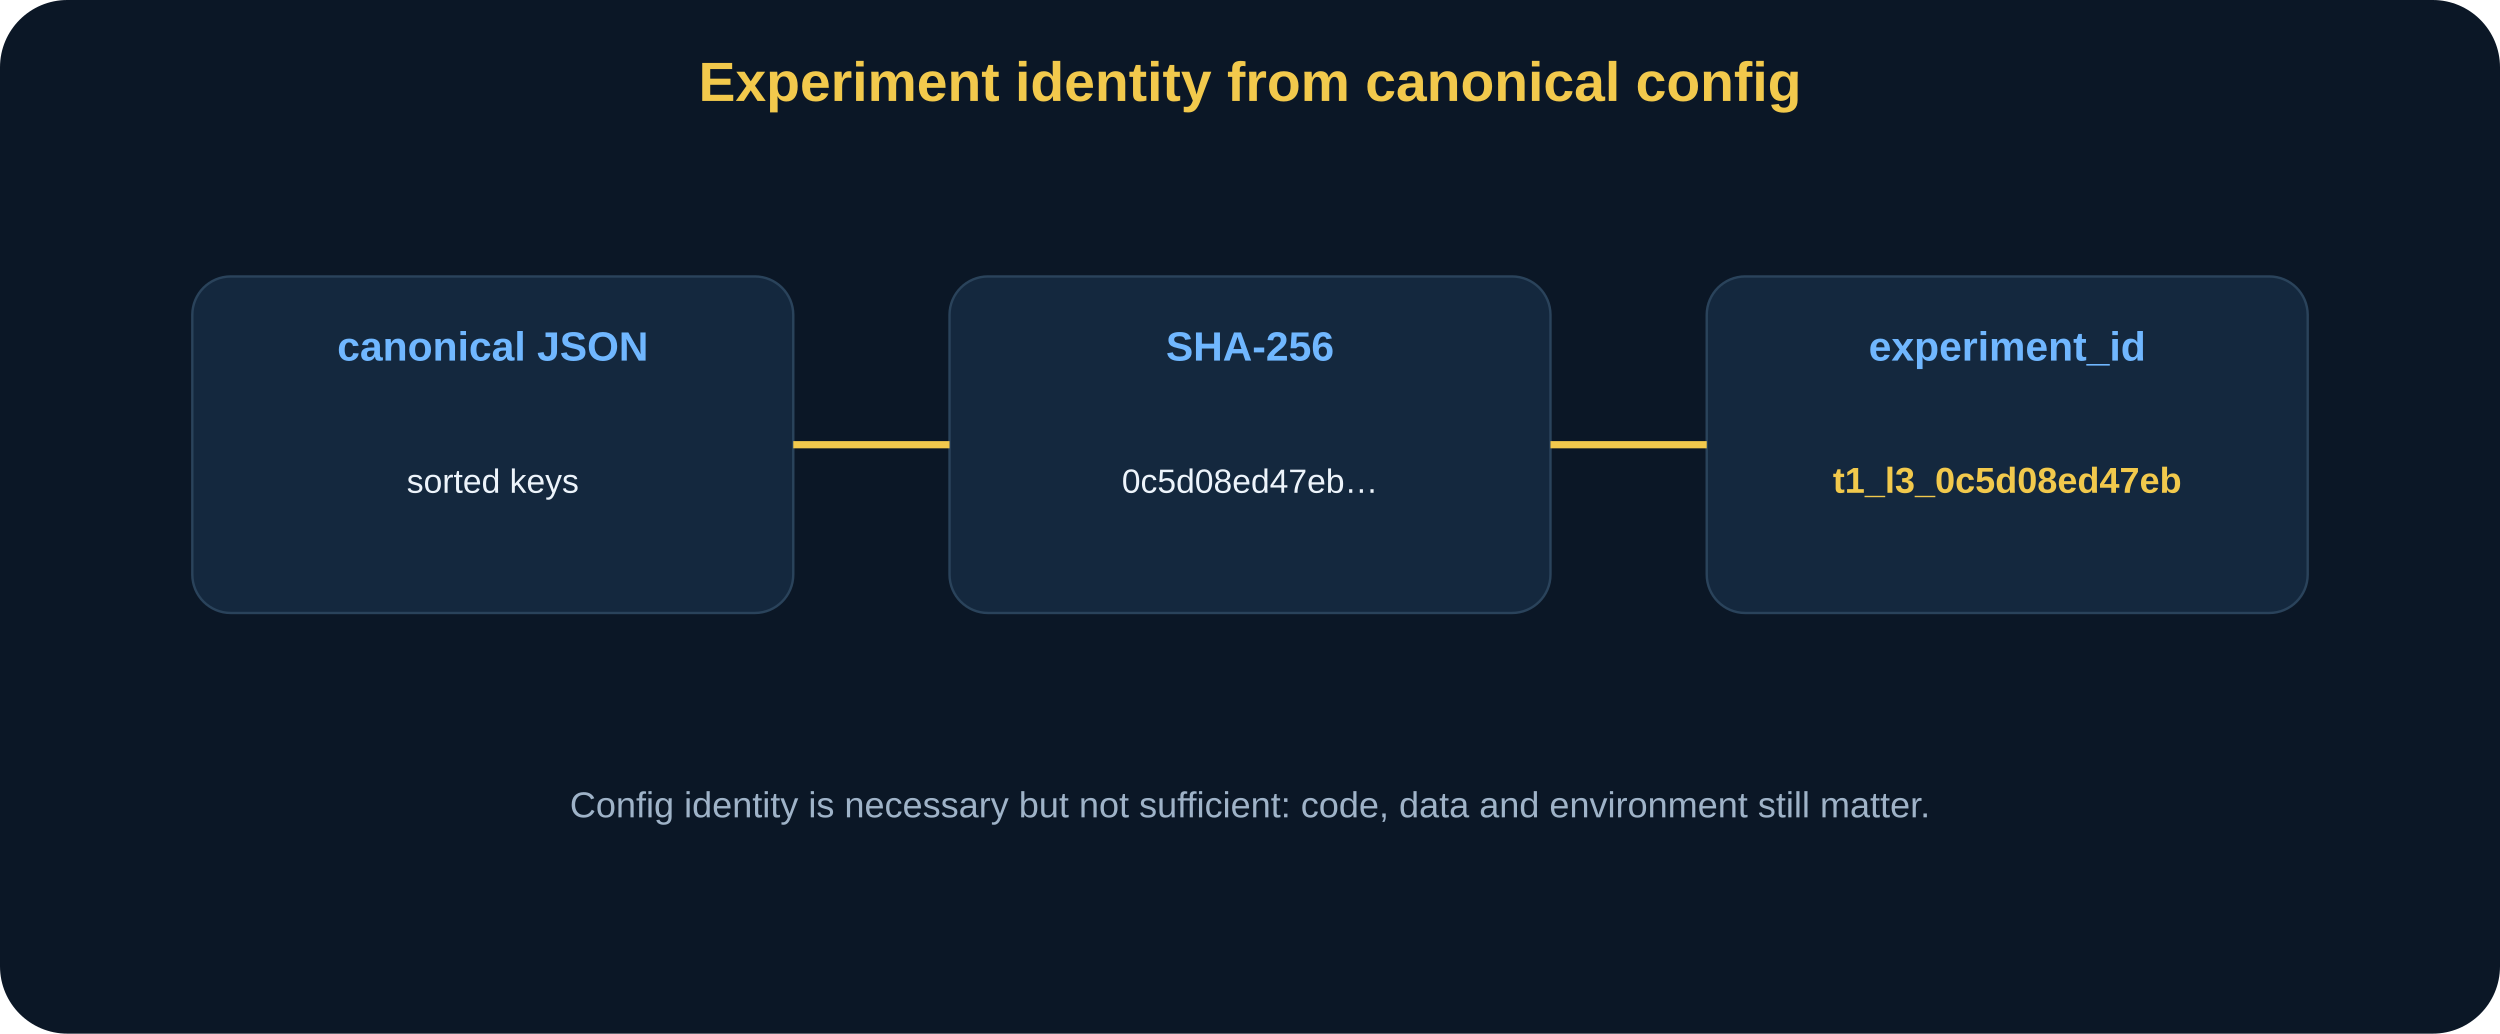
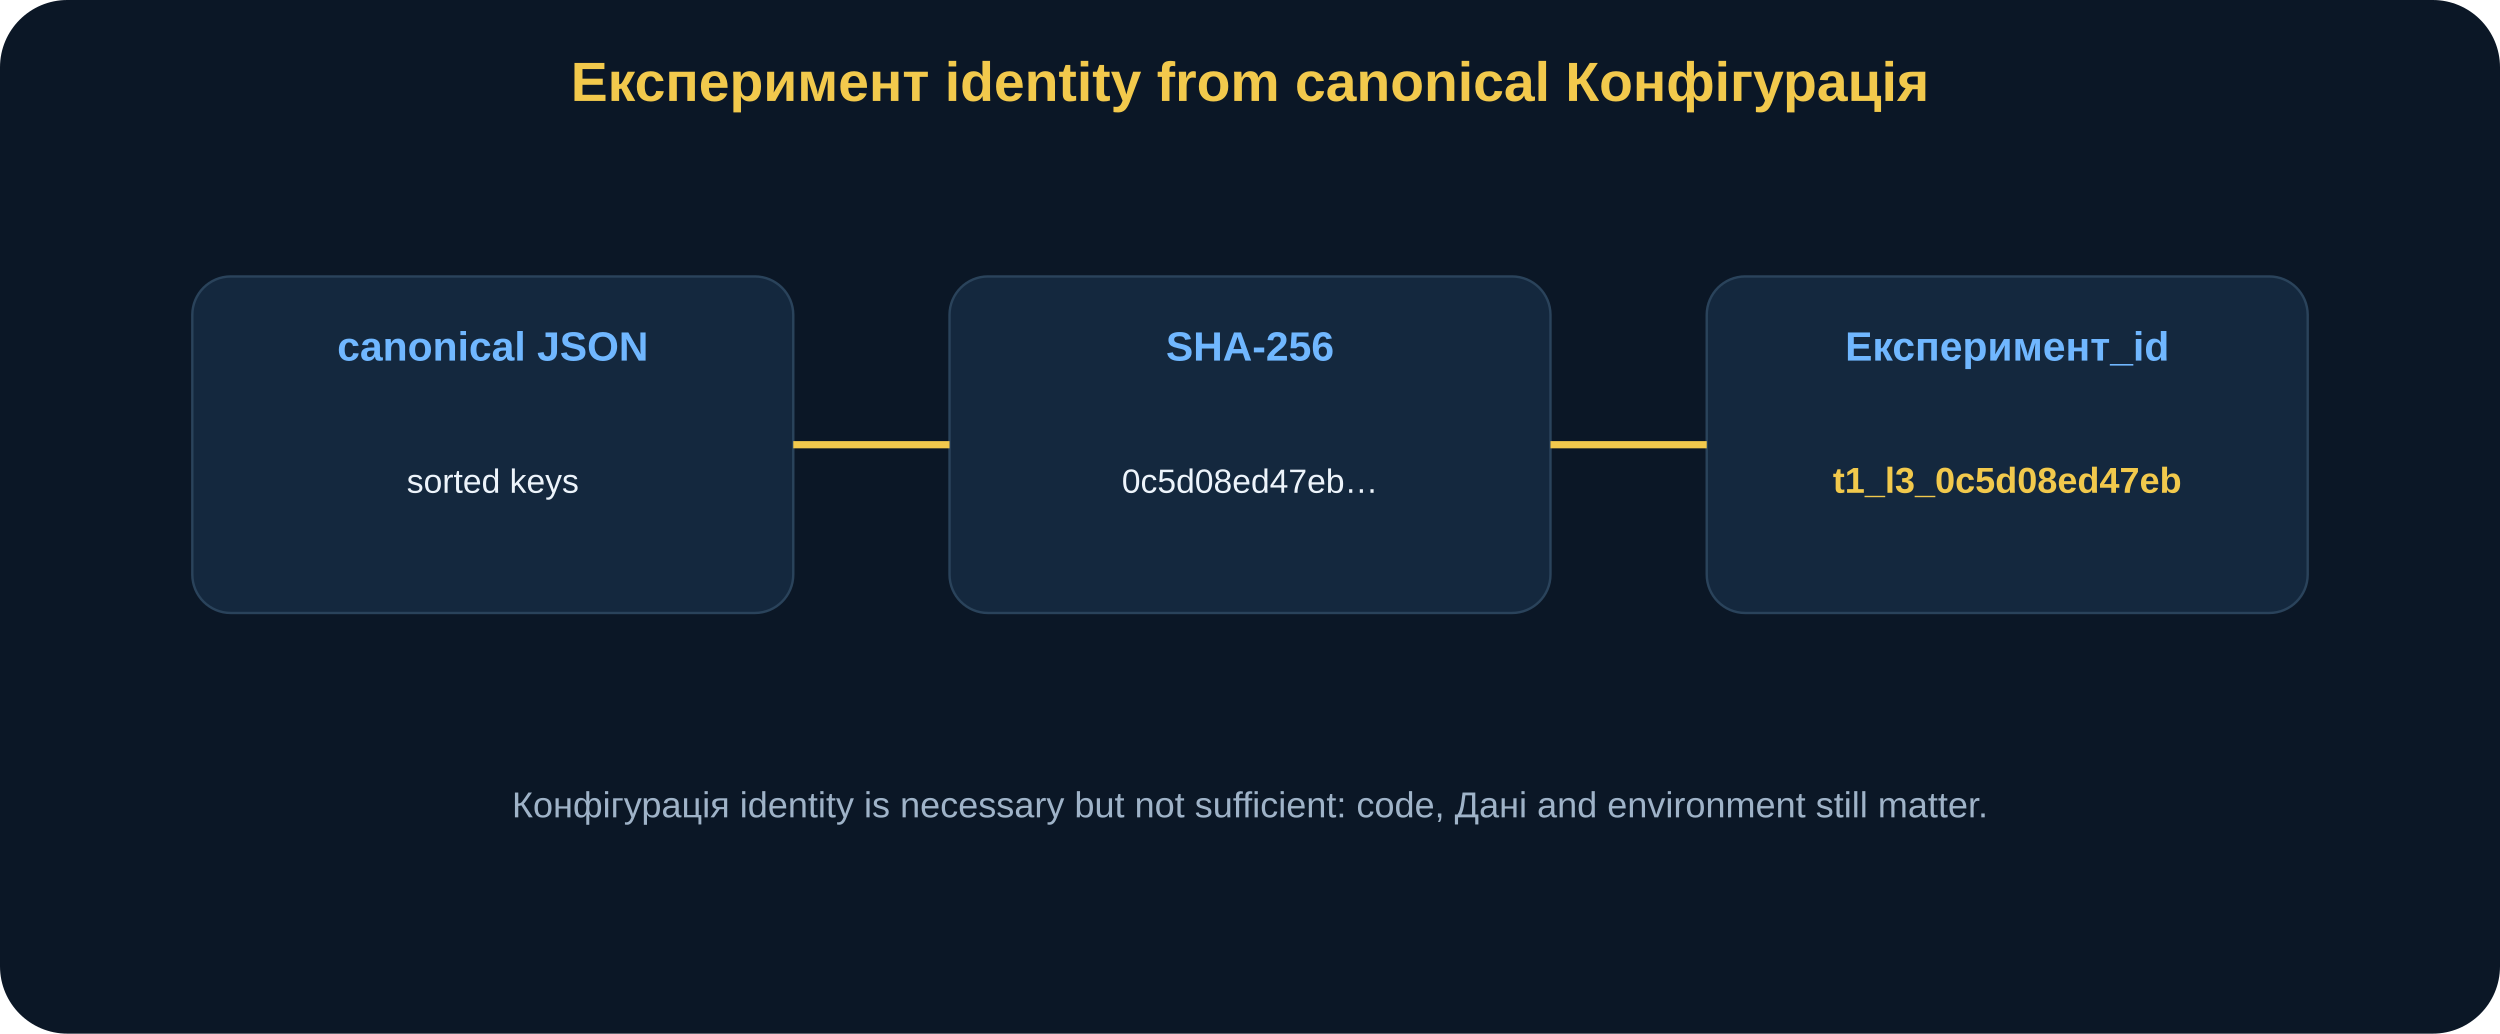
<svg xmlns="http://www.w3.org/2000/svg" viewBox="0 0 1040 430">
  <rect width="1040" height="430" rx="28" fill="#0b1726" />
  <g font-family="Arial,sans-serif">
-     <text x="520" y="42" text-anchor="middle" fill="#f2c94c" font-size="23" font-weight="700">Experiment identity from canonical config</text>
+     <text x="520" y="42" text-anchor="middle" fill="#f2c94c" font-size="23" font-weight="700">Експеримент identity from canonical Конфігурація</text>
    <rect x="80" y="115" width="250" height="140" rx="16" fill="#14283e" stroke="#2a435b" />
    <rect x="395" y="115" width="250" height="140" rx="16" fill="#14283e" stroke="#2a435b" />
    <rect x="710" y="115" width="250" height="140" rx="16" fill="#14283e" stroke="#2a435b" />
    <text x="205" y="150" text-anchor="middle" fill="#70b7ff" font-size="17" font-weight="700">canonical JSON</text>
    <text x="520" y="150" text-anchor="middle" fill="#70b7ff" font-size="17" font-weight="700">SHA-256</text>
-     <text x="835" y="150" text-anchor="middle" fill="#70b7ff" font-size="17" font-weight="700">experiment_id</text>
+     <text x="835" y="150" text-anchor="middle" fill="#70b7ff" font-size="17" font-weight="700">Експеримент_id</text>
    <text x="205" y="205" text-anchor="middle" fill="#edf4fb" font-size="14">sorted keys</text>
    <text x="520" y="205" text-anchor="middle" fill="#edf4fb" font-size="14">0c5d08ed47eb…</text>
    <text x="835" y="205" text-anchor="middle" fill="#f2c94c" font-size="15" font-weight="700">t1_l3_0c5d08ed47eb</text>
    <path d="M330 185h65M645 185h65" stroke="#f2c94c" stroke-width="3" />
-     <text x="520" y="340" text-anchor="middle" fill="#9fb3c8" font-size="15">Config identity is necessary but not sufficient: code, data and environment still matter.</text>
+     <text x="520" y="340" text-anchor="middle" fill="#9fb3c8" font-size="15">Конфігурація identity is necessary but not sufficient: code, Дані and environment still matter.</text>
  </g>
</svg>
